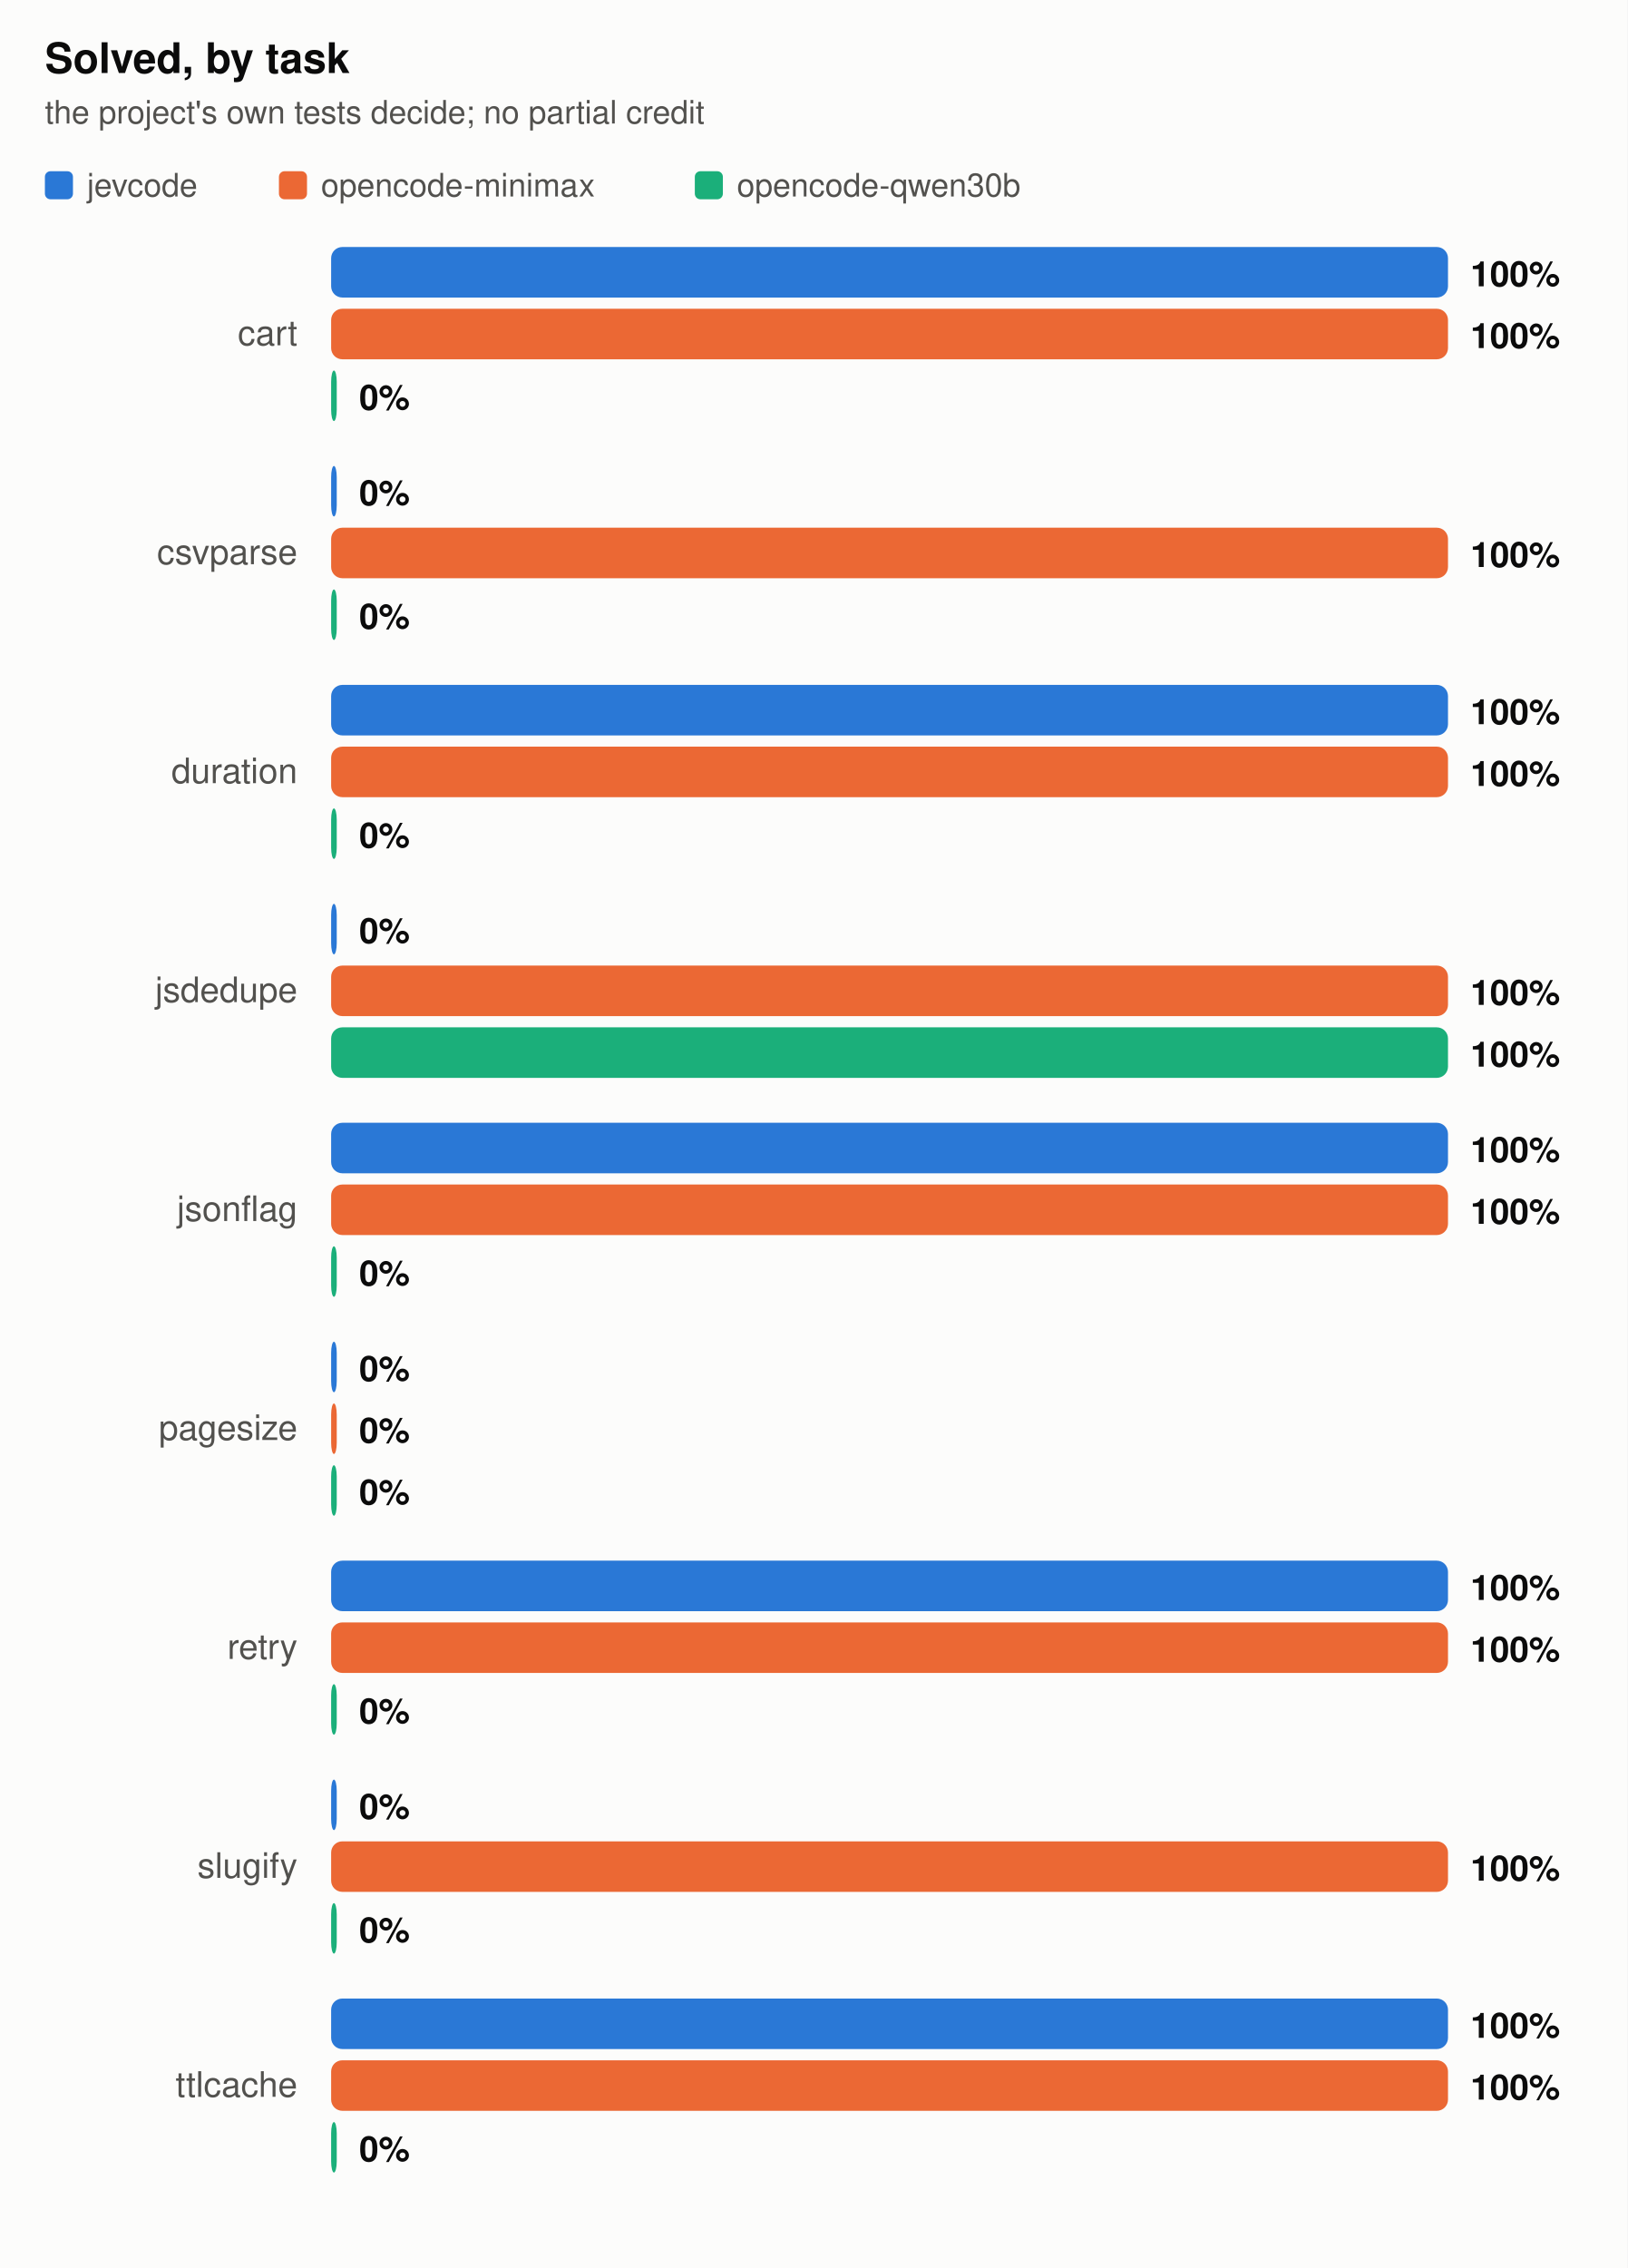
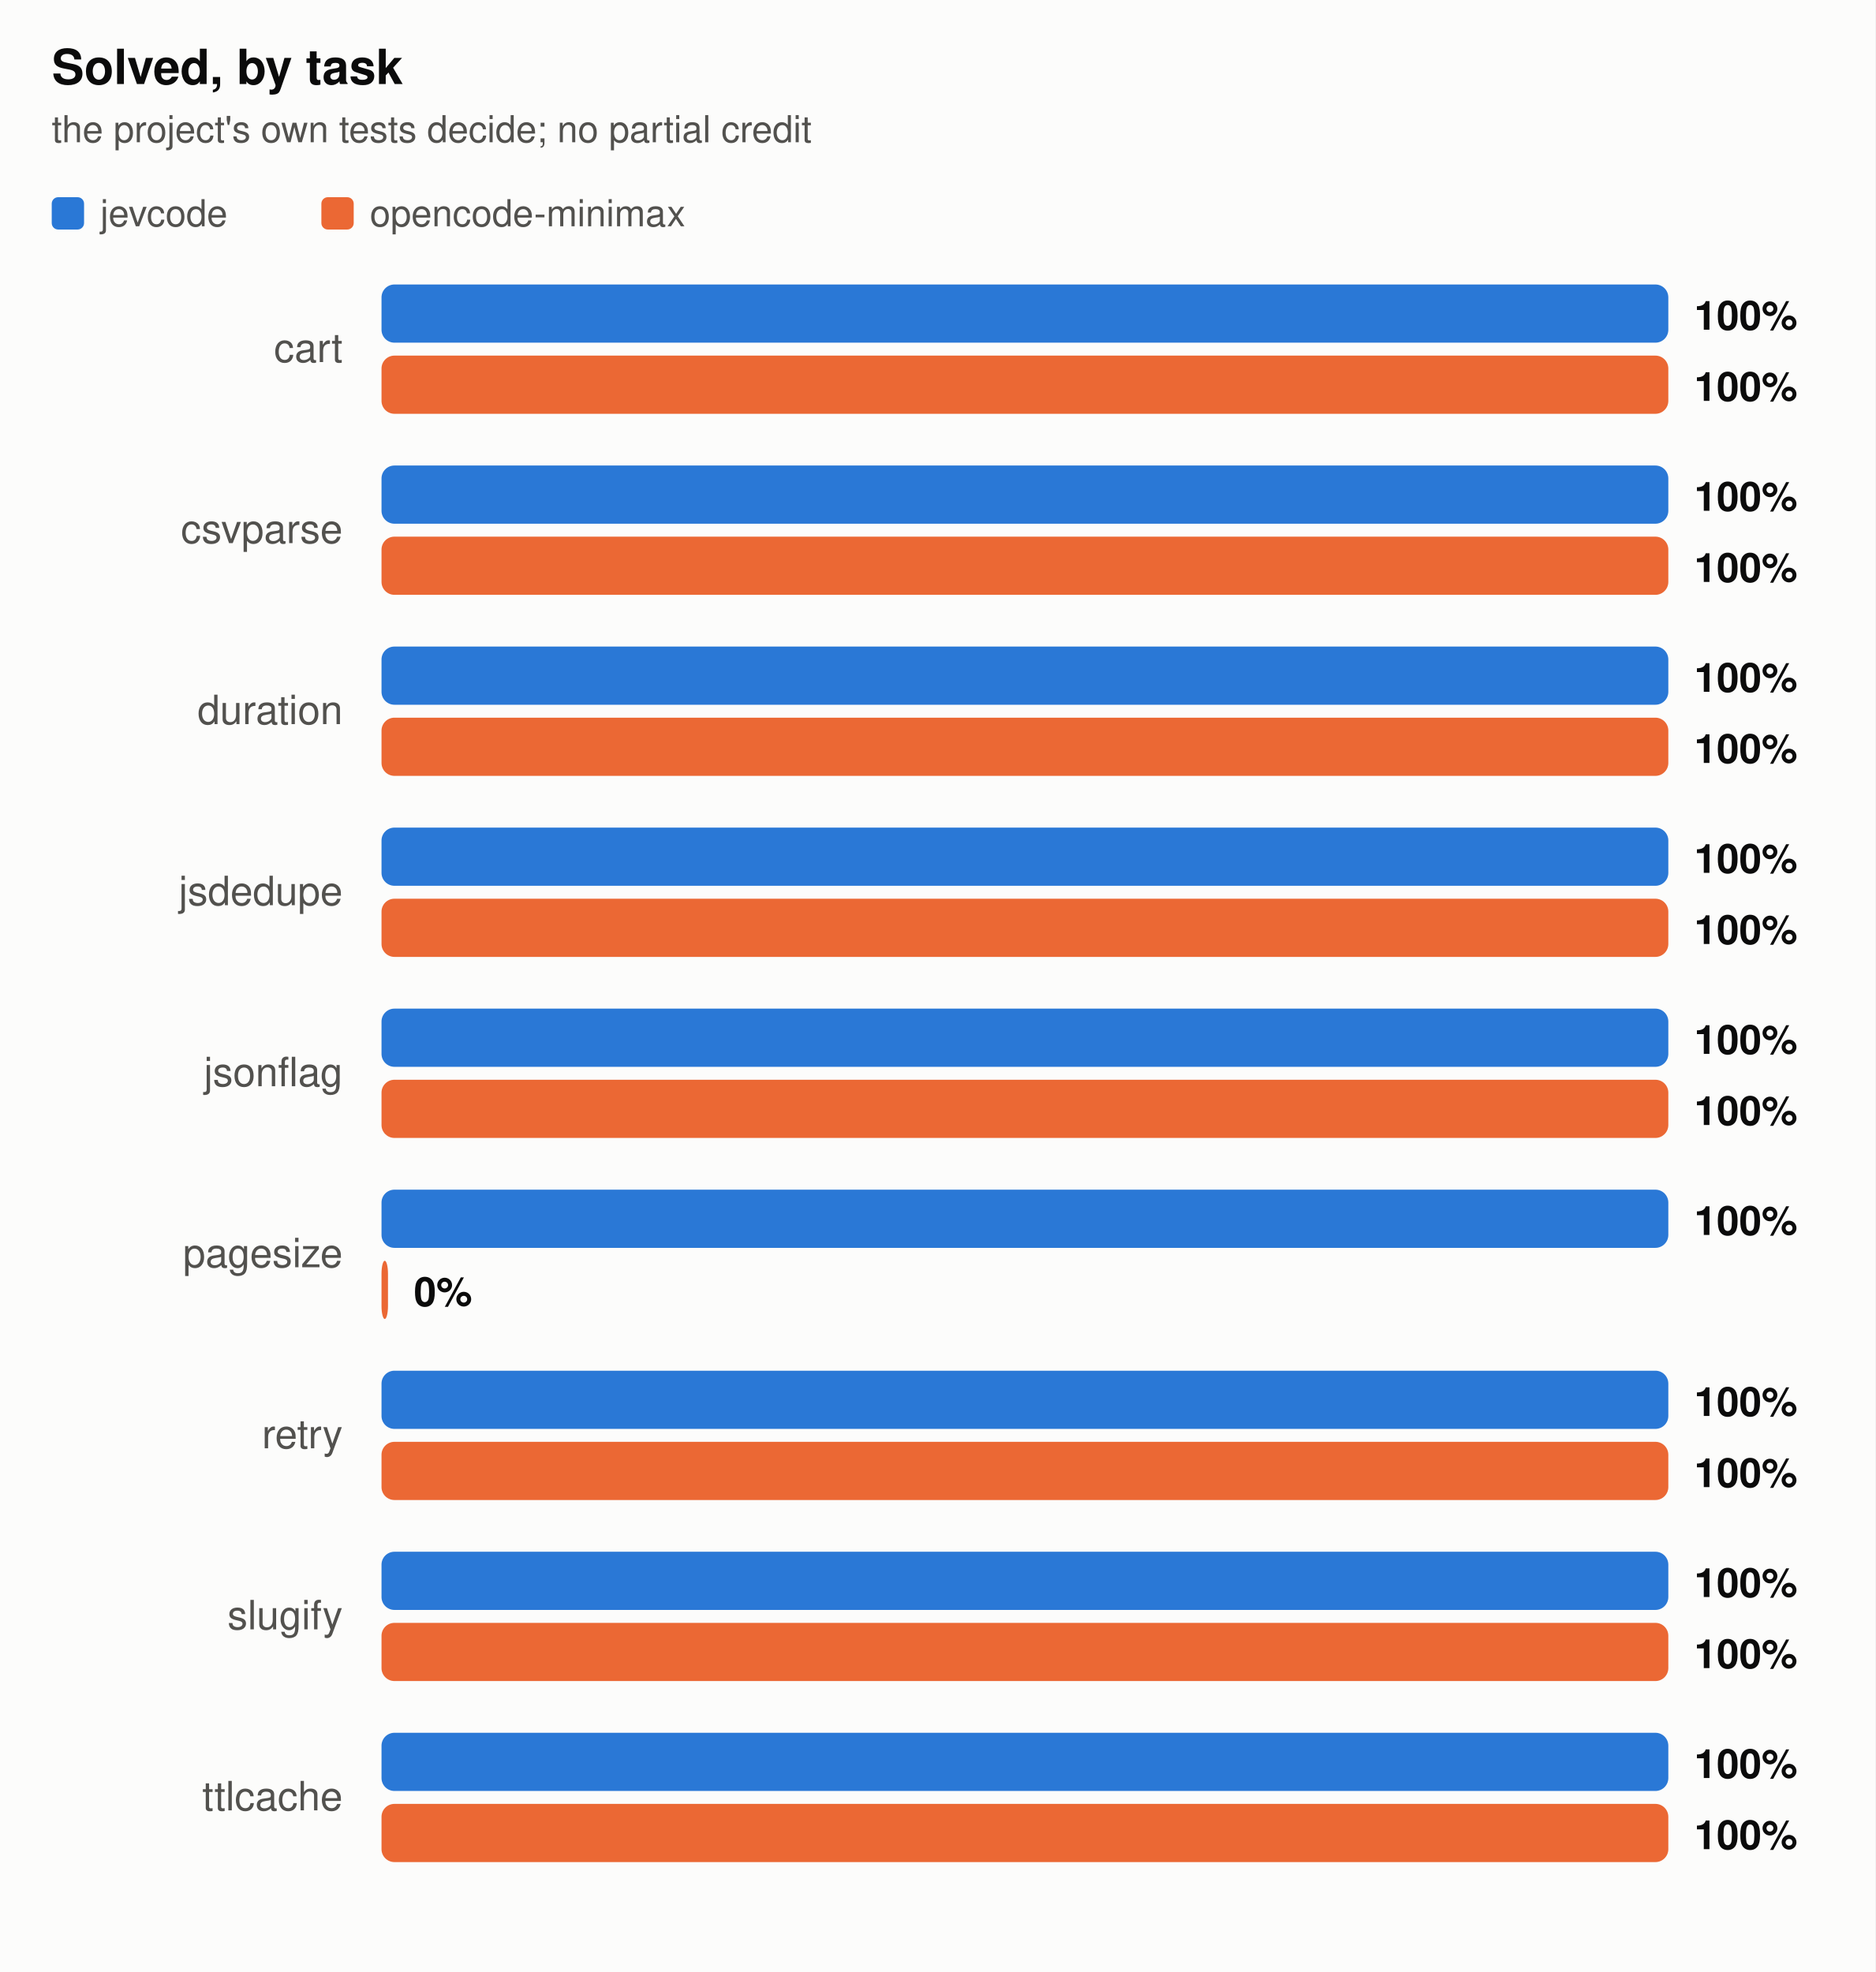
- <svg xmlns="http://www.w3.org/2000/svg" width="580" height="808" viewBox="0 0 580 808" role="img" class="s" aria-label="Solved, by task">
-   <style>.s{font-family:ui-sans-serif, -apple-system, BlinkMacSystemFont, 'Segoe UI', Helvetica, Arial, sans-serif}.t{font-weight:600;font-size:15px}.l{font-size:12.5px}.v{font-size:12.5px;font-weight:600}.c{font-size:11.5px}text{fill:#0b0b0b}.m{fill:#52514e}rect.bg{fill:#fcfcfb}.s1{fill:#2a78d6}.s2{fill:#eb6834}.s3{fill:#1baf7a}@media (prefers-color-scheme: dark){text{fill:#ffffff}.m{fill:#c3c2b7}rect.bg{fill:#1a1a19}.s1{fill:#3987e5}.s2{fill:#d95926}.s3{fill:#199e70}}</style>
-   <rect class="bg" x="0" y="0" width="580" height="808" fill="#fcfcfb" />
+ <svg xmlns="http://www.w3.org/2000/svg" width="580" height="610" viewBox="0 0 580 610" role="img" class="s" aria-label="Solved, by task">
+   <style>.s{font-family:ui-sans-serif, -apple-system, BlinkMacSystemFont, 'Segoe UI', Helvetica, Arial, sans-serif}.t{font-weight:600;font-size:15px}.l{font-size:12.5px}.v{font-size:12.5px;font-weight:600}.c{font-size:11.5px}text{fill:#0b0b0b}.m{fill:#52514e}rect.bg{fill:#fcfcfb}.s1{fill:#2a78d6}.s2{fill:#eb6834}@media (prefers-color-scheme: dark){text{fill:#ffffff}.m{fill:#c3c2b7}rect.bg{fill:#1a1a19}.s1{fill:#3987e5}.s2{fill:#d95926}}</style>
+   <rect class="bg" x="0" y="0" width="580" height="610" fill="#fcfcfb" />
  <text class="t" x="16.0" y="26.0" fill="#0b0b0b">Solved, by task</text>
  <text class="c m" x="16.0" y="44.0" fill="#52514e">the project's own tests decide; no partial credit</text>
  <rect class="s1" x="16.0" y="61.0" width="10" height="10" rx="2" fill="#2a78d6" />
  <text class="c m" x="31.0" y="70.0" fill="#52514e">jevcode</text>
  <rect class="s2" x="99.4" y="61.0" width="10" height="10" rx="2" fill="#eb6834" />
  <text class="c m" x="114.4" y="70.0" fill="#52514e">opencode-minimax</text>
-   <rect class="s3" x="247.6" y="61.0" width="10" height="10" rx="2" fill="#1baf7a" />
-   <text class="c m" x="262.6" y="70.0" fill="#52514e">opencode-qwen30b</text>
-   <text class="l m" x="106.0" y="123.0" text-anchor="end" fill="#52514e">cart</text>
+   <text class="l m" x="106.0" y="112.0" text-anchor="end" fill="#52514e">cart</text>
  <rect class="s1" x="118" y="88.0" width="398.0" height="18" rx="4" fill="#2a78d6" />
  <text class="v" x="524.0" y="102.0" fill="#0b0b0b">100%</text>
  <rect class="s2" x="118" y="110.0" width="398.0" height="18" rx="4" fill="#eb6834" />
  <text class="v" x="524.0" y="124.0" fill="#0b0b0b">100%</text>
-   <rect class="s3" x="118" y="132.0" width="2.0" height="18" rx="4" fill="#1baf7a" />
-   <text class="v" x="128.0" y="146.0" fill="#0b0b0b">0%</text>
-   <text class="l m" x="106.0" y="201.0" text-anchor="end" fill="#52514e">csvparse</text>
-   <rect class="s1" x="118" y="166.0" width="2.0" height="18" rx="4" fill="#2a78d6" />
-   <text class="v" x="128.0" y="180.0" fill="#0b0b0b">0%</text>
-   <rect class="s2" x="118" y="188.0" width="398.0" height="18" rx="4" fill="#eb6834" />
-   <text class="v" x="524.0" y="202.0" fill="#0b0b0b">100%</text>
-   <rect class="s3" x="118" y="210.0" width="2.0" height="18" rx="4" fill="#1baf7a" />
-   <text class="v" x="128.0" y="224.0" fill="#0b0b0b">0%</text>
-   <text class="l m" x="106.0" y="279.0" text-anchor="end" fill="#52514e">duration</text>
-   <rect class="s1" x="118" y="244.0" width="398.0" height="18" rx="4" fill="#2a78d6" />
-   <text class="v" x="524.0" y="258.0" fill="#0b0b0b">100%</text>
-   <rect class="s2" x="118" y="266.0" width="398.0" height="18" rx="4" fill="#eb6834" />
-   <text class="v" x="524.0" y="280.0" fill="#0b0b0b">100%</text>
-   <rect class="s3" x="118" y="288.0" width="2.0" height="18" rx="4" fill="#1baf7a" />
-   <text class="v" x="128.0" y="302.0" fill="#0b0b0b">0%</text>
-   <text class="l m" x="106.0" y="357.0" text-anchor="end" fill="#52514e">jsdedupe</text>
-   <rect class="s1" x="118" y="322.0" width="2.0" height="18" rx="4" fill="#2a78d6" />
-   <text class="v" x="128.0" y="336.0" fill="#0b0b0b">0%</text>
-   <rect class="s2" x="118" y="344.0" width="398.0" height="18" rx="4" fill="#eb6834" />
-   <text class="v" x="524.0" y="358.0" fill="#0b0b0b">100%</text>
-   <rect class="s3" x="118" y="366.0" width="398.0" height="18" rx="4" fill="#1baf7a" />
-   <text class="v" x="524.0" y="380.0" fill="#0b0b0b">100%</text>
-   <text class="l m" x="106.0" y="435.0" text-anchor="end" fill="#52514e">jsonflag</text>
-   <rect class="s1" x="118" y="400.0" width="398.0" height="18" rx="4" fill="#2a78d6" />
-   <text class="v" x="524.0" y="414.0" fill="#0b0b0b">100%</text>
-   <rect class="s2" x="118" y="422.0" width="398.0" height="18" rx="4" fill="#eb6834" />
-   <text class="v" x="524.0" y="436.0" fill="#0b0b0b">100%</text>
-   <rect class="s3" x="118" y="444.0" width="2.0" height="18" rx="4" fill="#1baf7a" />
-   <text class="v" x="128.0" y="458.0" fill="#0b0b0b">0%</text>
-   <text class="l m" x="106.0" y="513.0" text-anchor="end" fill="#52514e">pagesize</text>
-   <rect class="s1" x="118" y="478.0" width="2.0" height="18" rx="4" fill="#2a78d6" />
-   <text class="v" x="128.0" y="492.0" fill="#0b0b0b">0%</text>
-   <rect class="s2" x="118" y="500.0" width="2.0" height="18" rx="4" fill="#eb6834" />
-   <text class="v" x="128.0" y="514.0" fill="#0b0b0b">0%</text>
-   <rect class="s3" x="118" y="522.0" width="2.0" height="18" rx="4" fill="#1baf7a" />
-   <text class="v" x="128.0" y="536.0" fill="#0b0b0b">0%</text>
-   <text class="l m" x="106.0" y="591.0" text-anchor="end" fill="#52514e">retry</text>
-   <rect class="s1" x="118" y="556.0" width="398.0" height="18" rx="4" fill="#2a78d6" />
-   <text class="v" x="524.0" y="570.0" fill="#0b0b0b">100%</text>
-   <rect class="s2" x="118" y="578.0" width="398.0" height="18" rx="4" fill="#eb6834" />
-   <text class="v" x="524.0" y="592.0" fill="#0b0b0b">100%</text>
-   <rect class="s3" x="118" y="600.0" width="2.0" height="18" rx="4" fill="#1baf7a" />
-   <text class="v" x="128.0" y="614.0" fill="#0b0b0b">0%</text>
-   <text class="l m" x="106.0" y="669.0" text-anchor="end" fill="#52514e">slugify</text>
-   <rect class="s1" x="118" y="634.0" width="2.0" height="18" rx="4" fill="#2a78d6" />
-   <text class="v" x="128.0" y="648.0" fill="#0b0b0b">0%</text>
-   <rect class="s2" x="118" y="656.0" width="398.0" height="18" rx="4" fill="#eb6834" />
-   <text class="v" x="524.0" y="670.0" fill="#0b0b0b">100%</text>
-   <rect class="s3" x="118" y="678.0" width="2.0" height="18" rx="4" fill="#1baf7a" />
-   <text class="v" x="128.0" y="692.0" fill="#0b0b0b">0%</text>
-   <text class="l m" x="106.0" y="747.0" text-anchor="end" fill="#52514e">ttlcache</text>
-   <rect class="s1" x="118" y="712.0" width="398.0" height="18" rx="4" fill="#2a78d6" />
-   <text class="v" x="524.0" y="726.0" fill="#0b0b0b">100%</text>
-   <rect class="s2" x="118" y="734.0" width="398.0" height="18" rx="4" fill="#eb6834" />
-   <text class="v" x="524.0" y="748.0" fill="#0b0b0b">100%</text>
-   <rect class="s3" x="118" y="756.0" width="2.0" height="18" rx="4" fill="#1baf7a" />
-   <text class="v" x="128.0" y="770.0" fill="#0b0b0b">0%</text>
+   <text class="l m" x="106.0" y="168.0" text-anchor="end" fill="#52514e">csvparse</text>
+   <rect class="s1" x="118" y="144.0" width="398.0" height="18" rx="4" fill="#2a78d6" />
+   <text class="v" x="524.0" y="158.0" fill="#0b0b0b">100%</text>
+   <rect class="s2" x="118" y="166.0" width="398.0" height="18" rx="4" fill="#eb6834" />
+   <text class="v" x="524.0" y="180.0" fill="#0b0b0b">100%</text>
+   <text class="l m" x="106.0" y="224.0" text-anchor="end" fill="#52514e">duration</text>
+   <rect class="s1" x="118" y="200.0" width="398.0" height="18" rx="4" fill="#2a78d6" />
+   <text class="v" x="524.0" y="214.0" fill="#0b0b0b">100%</text>
+   <rect class="s2" x="118" y="222.0" width="398.0" height="18" rx="4" fill="#eb6834" />
+   <text class="v" x="524.0" y="236.0" fill="#0b0b0b">100%</text>
+   <text class="l m" x="106.0" y="280.0" text-anchor="end" fill="#52514e">jsdedupe</text>
+   <rect class="s1" x="118" y="256.0" width="398.0" height="18" rx="4" fill="#2a78d6" />
+   <text class="v" x="524.0" y="270.0" fill="#0b0b0b">100%</text>
+   <rect class="s2" x="118" y="278.0" width="398.0" height="18" rx="4" fill="#eb6834" />
+   <text class="v" x="524.0" y="292.0" fill="#0b0b0b">100%</text>
+   <text class="l m" x="106.0" y="336.0" text-anchor="end" fill="#52514e">jsonflag</text>
+   <rect class="s1" x="118" y="312.0" width="398.0" height="18" rx="4" fill="#2a78d6" />
+   <text class="v" x="524.0" y="326.0" fill="#0b0b0b">100%</text>
+   <rect class="s2" x="118" y="334.0" width="398.0" height="18" rx="4" fill="#eb6834" />
+   <text class="v" x="524.0" y="348.0" fill="#0b0b0b">100%</text>
+   <text class="l m" x="106.0" y="392.0" text-anchor="end" fill="#52514e">pagesize</text>
+   <rect class="s1" x="118" y="368.0" width="398.0" height="18" rx="4" fill="#2a78d6" />
+   <text class="v" x="524.0" y="382.0" fill="#0b0b0b">100%</text>
+   <rect class="s2" x="118" y="390.0" width="2.0" height="18" rx="4" fill="#eb6834" />
+   <text class="v" x="128.0" y="404.0" fill="#0b0b0b">0%</text>
+   <text class="l m" x="106.0" y="448.0" text-anchor="end" fill="#52514e">retry</text>
+   <rect class="s1" x="118" y="424.0" width="398.0" height="18" rx="4" fill="#2a78d6" />
+   <text class="v" x="524.0" y="438.0" fill="#0b0b0b">100%</text>
+   <rect class="s2" x="118" y="446.0" width="398.0" height="18" rx="4" fill="#eb6834" />
+   <text class="v" x="524.0" y="460.0" fill="#0b0b0b">100%</text>
+   <text class="l m" x="106.0" y="504.0" text-anchor="end" fill="#52514e">slugify</text>
+   <rect class="s1" x="118" y="480.0" width="398.0" height="18" rx="4" fill="#2a78d6" />
+   <text class="v" x="524.0" y="494.0" fill="#0b0b0b">100%</text>
+   <rect class="s2" x="118" y="502.0" width="398.0" height="18" rx="4" fill="#eb6834" />
+   <text class="v" x="524.0" y="516.0" fill="#0b0b0b">100%</text>
+   <text class="l m" x="106.0" y="560.0" text-anchor="end" fill="#52514e">ttlcache</text>
+   <rect class="s1" x="118" y="536.0" width="398.0" height="18" rx="4" fill="#2a78d6" />
+   <text class="v" x="524.0" y="550.0" fill="#0b0b0b">100%</text>
+   <rect class="s2" x="118" y="558.0" width="398.0" height="18" rx="4" fill="#eb6834" />
+   <text class="v" x="524.0" y="572.0" fill="#0b0b0b">100%</text>
</svg>
